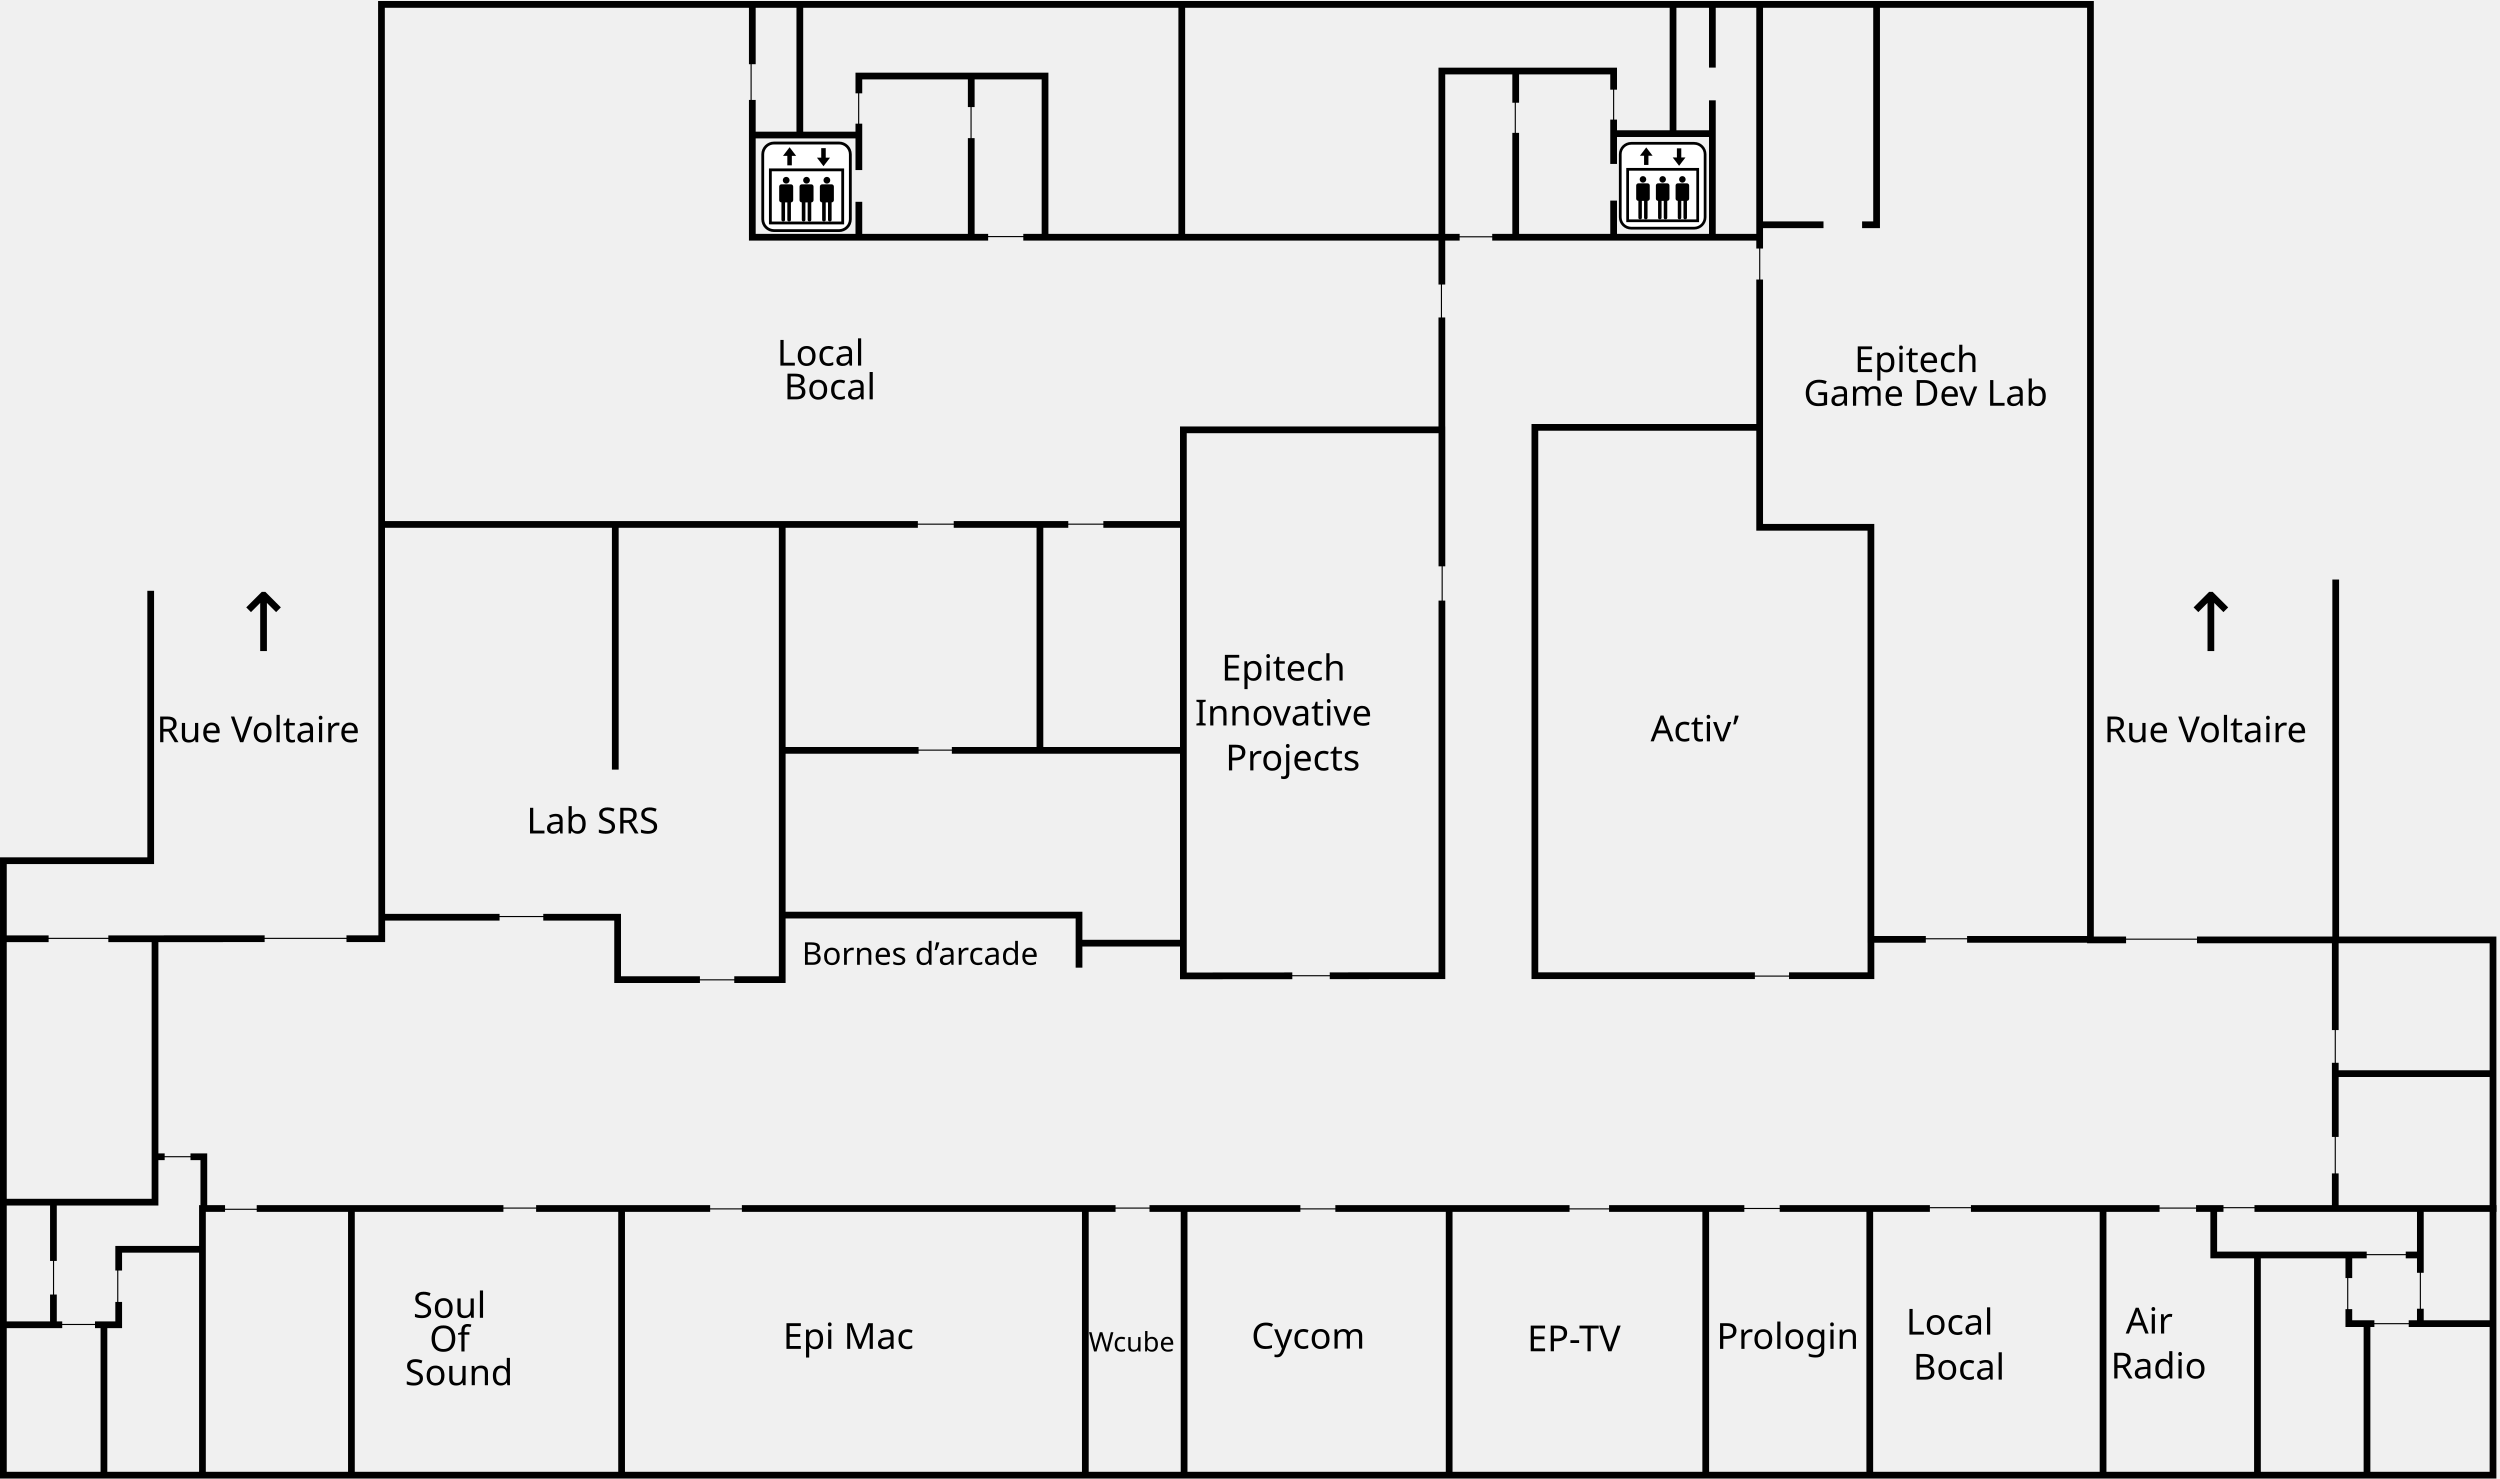
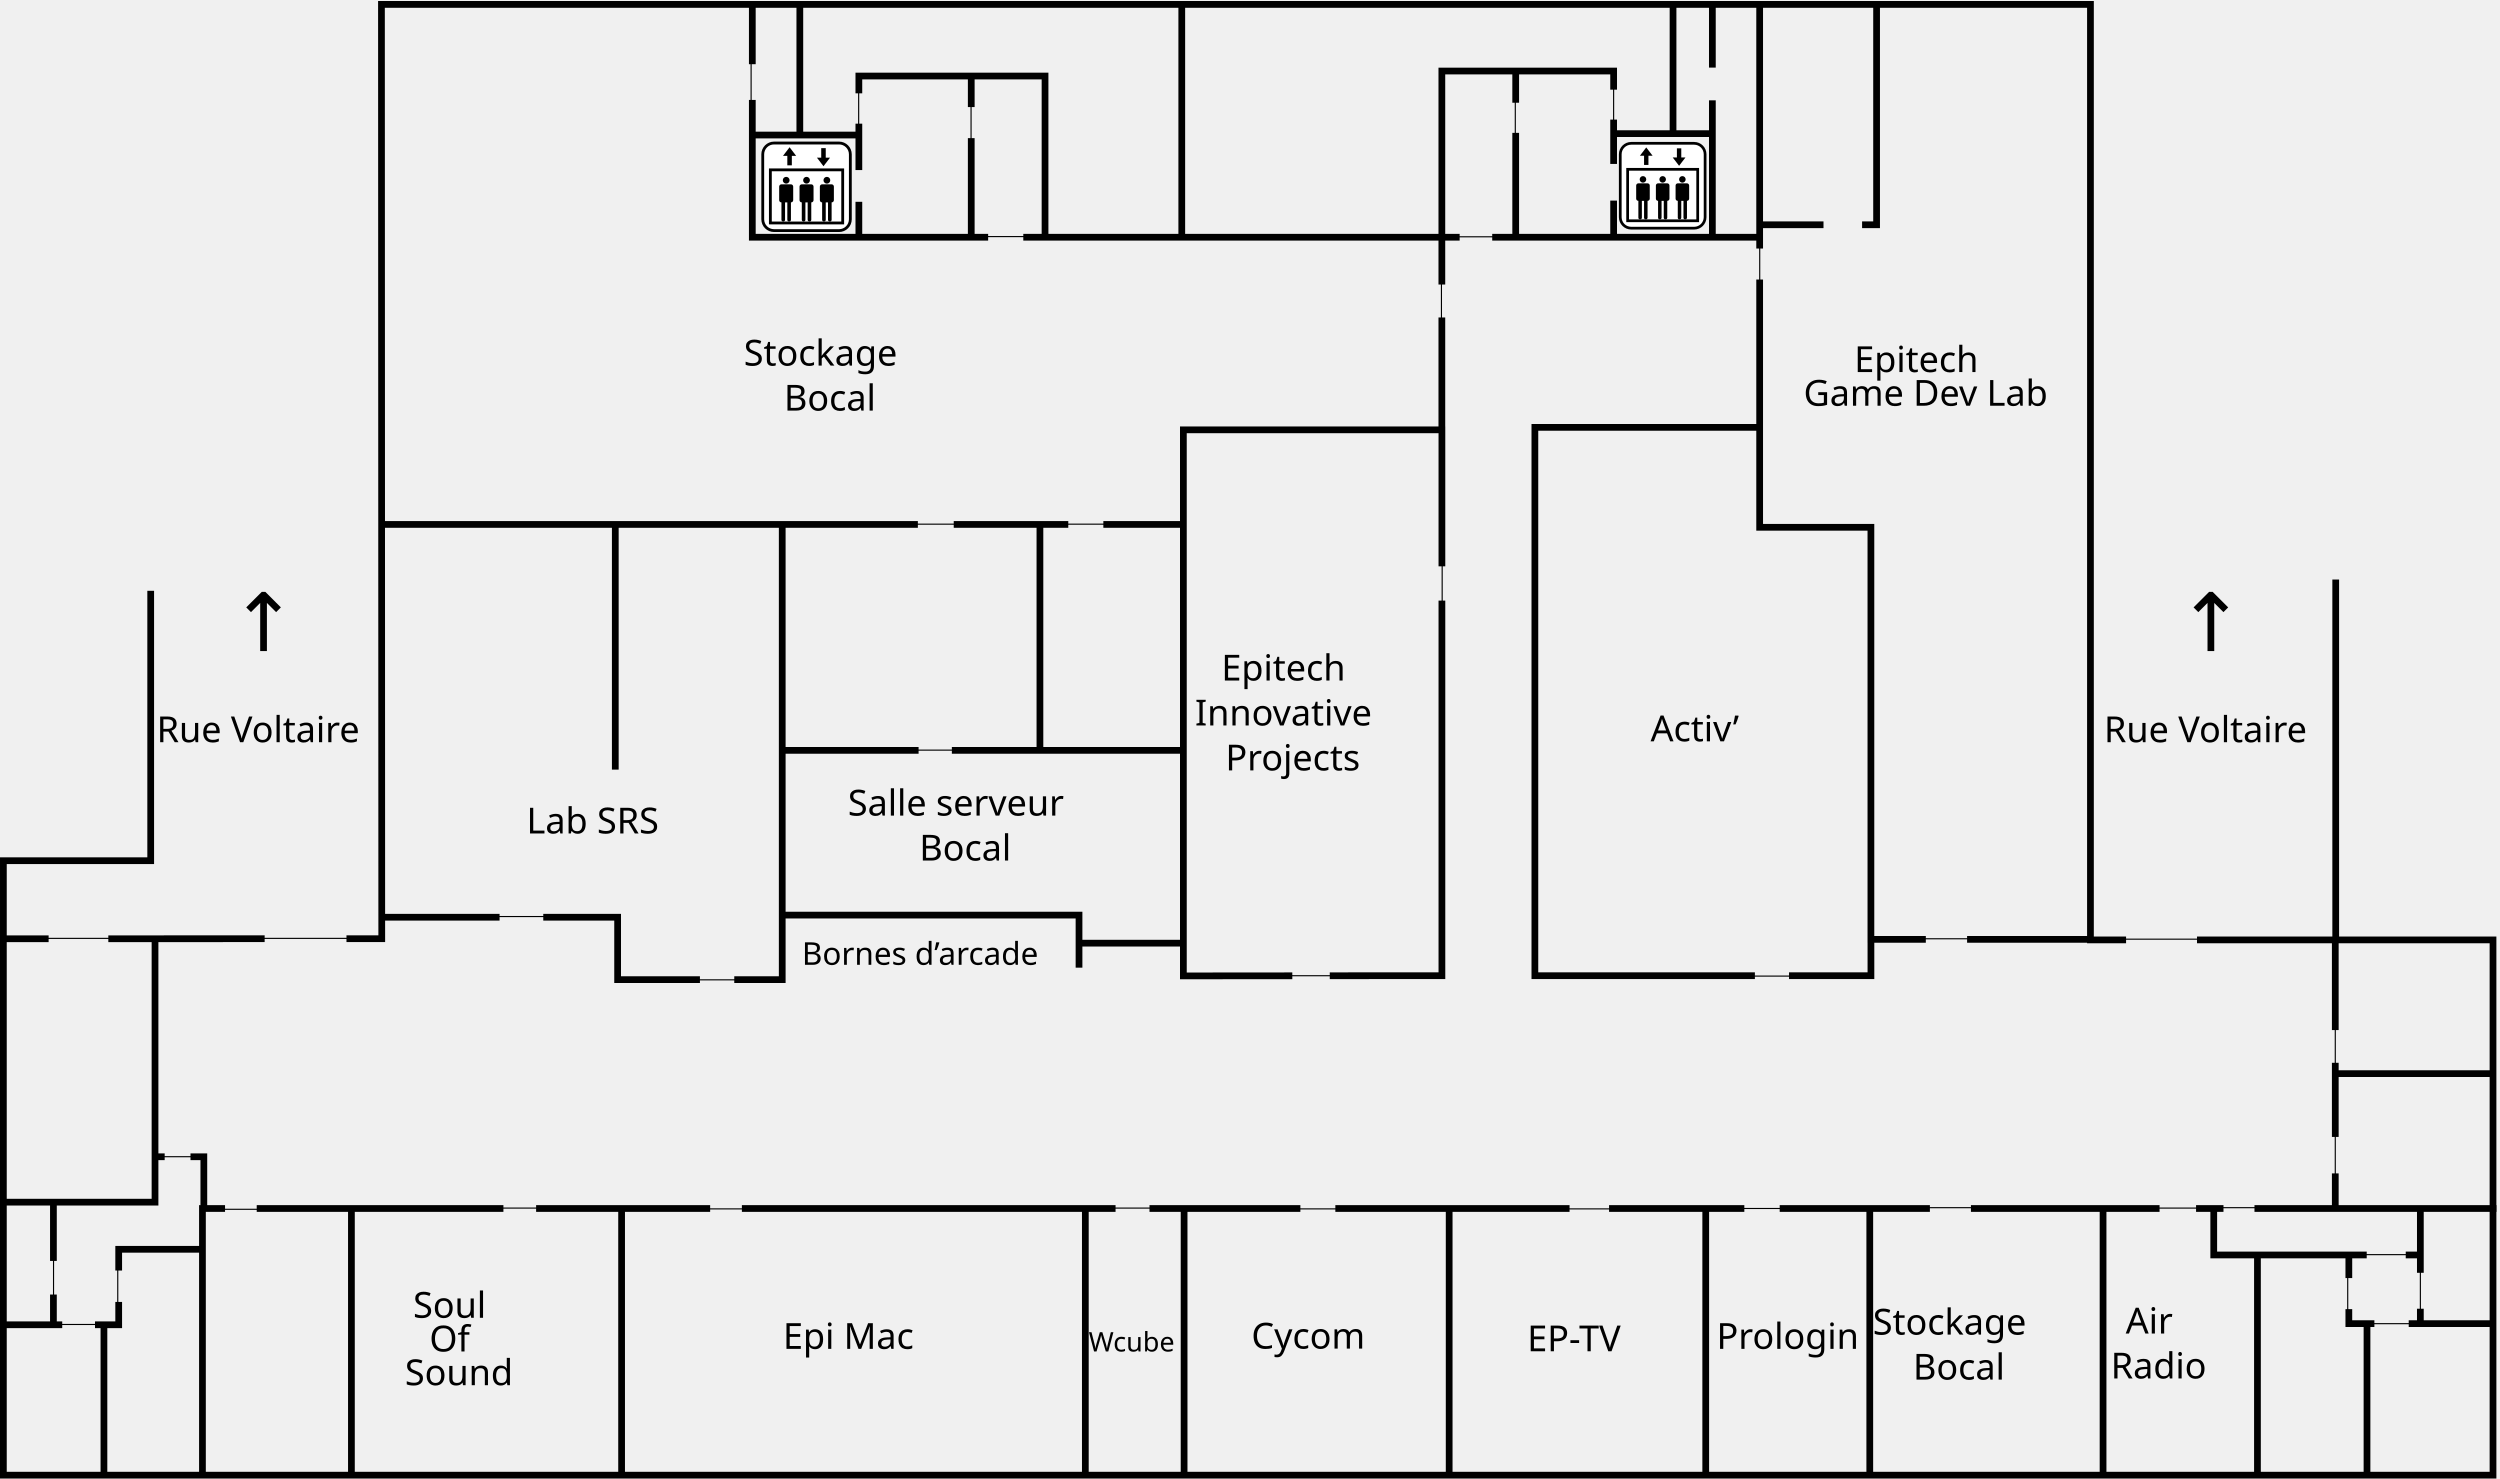
<svg xmlns="http://www.w3.org/2000/svg" xmlns:xlink="http://www.w3.org/1999/xlink" width="100%" height="100%" viewBox="0 0 2224.572 1315.662" id="svg2" version="1.1">
  <defs id="defs4" />
  <g id="layer1" transform="translate(637.2857,-269.8733)">
    <text xml:space="preserve" style="font-size:32px;font-style:normal;font-weight:normal;text-align:center;line-height:125%;letter-spacing:0px;word-spacing:0px;text-anchor:middle;fill:#000000;fill-opacity:1;stroke:none;font-family:Sans" x="1304.315" y="1456.464" id="text3913">
      <tspan id="tspan3915" x="1304.315" y="1456.464">Air</tspan>
      <tspan x="1304.315" y="1496.464" id="tspan3635">Radio</tspan>
    </text>
    <text xml:space="preserve" style="font-size:32px;font-style:normal;font-weight:normal;line-height:125%;letter-spacing:0px;word-spacing:0px;fill:#000000;fill-opacity:1;stroke:none;font-family:Sans" x="1126.635" y="1457.464" id="text3917">
-       <tspan id="tspan3919" x="1126.635" y="1457.464" style="font-size:32px;text-align:center;text-anchor:middle">Local</tspan>
+       <tspan id="tspan3919" x="1126.635" y="1457.464" style="font-size:32px;text-align:center;text-anchor:middle">Stockage</tspan>
      <tspan x="1126.635" y="1497.464" id="tspan4008" style="font-size:32px;text-align:center;text-anchor:middle">Bocal</tspan>
    </text>
    <text xml:space="preserve" style="font-size:32px;font-style:normal;font-weight:normal;line-height:125%;letter-spacing:0px;word-spacing:0px;fill:#000000;fill-opacity:1;stroke:none;font-family:Sans" x="890.154" y="1470.138" id="text3921">
      <tspan id="tspan3923" x="890.154" y="1470.138">Prologin</tspan>
    </text>
    <text xml:space="preserve" style="font-size:32px;font-style:normal;font-weight:normal;line-height:125%;letter-spacing:0px;word-spacing:0px;fill:#000000;fill-opacity:1;stroke:none;font-family:Sans" x="721.681" y="1472.265" id="text3925">
      <tspan id="tspan3927" x="721.681" y="1472.265">EP-TV</tspan>
    </text>
    <text xml:space="preserve" style="font-size:24px;font-style:normal;font-weight:normal;line-height:125%;letter-spacing:0px;word-spacing:0px;fill:#000000;fill-opacity:1;stroke:none;font-family:Sans" x="331.429" y="1472.464" id="text3929">
      <tspan id="tspan3931" x="331.429" y="1472.464">Wcube</tspan>
    </text>
    <text xml:space="preserve" style="font-size:32px;font-style:normal;font-weight:normal;line-height:125%;letter-spacing:0px;word-spacing:0px;fill:#000000;fill-opacity:1;stroke:none;font-family:Sans" x="59.429" y="1470.138" id="text3933">
      <tspan id="tspan3935" x="59.429" y="1470.138">Epi Mac</tspan>
    </text>
    <text xml:space="preserve" style="font-size:32px;font-style:normal;font-weight:normal;line-height:125%;letter-spacing:0px;word-spacing:0px;fill:#000000;fill-opacity:1;stroke:none;font-family:Sans" x="-208.091" y="1442.464" id="text3937">
      <tspan id="tspan3939" x="-208.091" y="1442.464" style="text-align:center;text-anchor:middle;font-size:32px">Soul</tspan>
      <tspan x="-208.091" y="1472.464" id="tspan3969" style="text-align:center;text-anchor:middle;font-size:32px">Of</tspan>
      <tspan x="-208.091" y="1502.464" id="tspan3971" style="text-align:center;text-anchor:middle;font-size:32px">Sound</tspan>
    </text>
    <text xml:space="preserve" style="font-size:32px;font-style:normal;font-weight:normal;line-height:125%;letter-spacing:0px;word-spacing:0px;fill:#000000;fill-opacity:1;stroke:none;font-family:Sans" x="-168.774" y="1011.501" id="text3941">
      <tspan id="tspan3943" x="-168.774" y="1011.501">Lab SRS</tspan>
    </text>
    <text xml:space="preserve" style="font-size:32px;font-style:normal;font-weight:normal;line-height:125%;letter-spacing:0px;word-spacing:0px;fill:#000000;fill-opacity:1;stroke:none;font-family:Sans" x="121.991" y="595.219" id="text3953">
-       <tspan id="tspan3955" x="121.991" y="595.219" style="text-align:center;text-anchor:middle;font-size:32px">Local</tspan>
-       <tspan x="121.991" y="625.219" id="tspan3957" style="text-align:center;text-anchor:middle;font-size:32px">Bocal</tspan>
+       <tspan id="tspan3955" x="121.991" y="595.219" style="font-size:32px;text-align:center;text-anchor:middle">Stockage</tspan>
+       <tspan x="121.991" y="635.219" id="tspan3957" style="font-size:32px;text-align:center;text-anchor:middle">Bocal</tspan>
    </text>
    <text xml:space="preserve" style="font-size:32px;font-style:normal;font-weight:normal;line-height:125%;letter-spacing:0px;word-spacing:0px;fill:#000000;fill-opacity:1;stroke:none;font-family:Sans" x="1097.032" y="600.934" id="text3959">
      <tspan x="1097.032" y="600.934" id="tspan3963" style="text-align:center;text-anchor:middle;font-size:32px">Epitech</tspan>
      <tspan x="1097.032" y="630.934" id="tspan3967" style="text-align:center;text-anchor:middle;font-size:32px">Game Dev Lab</tspan>
    </text>
    <text xml:space="preserve" style="font-size:32px;font-style:normal;font-weight:normal;line-height:125%;letter-spacing:0px;word-spacing:0px;fill:#000000;fill-opacity:1;stroke:none;font-family:Sans" x="476.226" y="1469.927" id="text3973">
      <tspan id="tspan3975" x="476.226" y="1469.927">Cycom</tspan>
    </text>
    <text xml:space="preserve" style="font-size:32px;font-style:normal;font-weight:normal;line-height:125%;letter-spacing:0px;word-spacing:0px;fill:#000000;fill-opacity:1;stroke:none;font-family:Sans" x="831.429" y="929.505" id="text3977">
      <tspan id="tspan3979" x="831.429" y="929.505">Activ’</tspan>
    </text>
    <text xml:space="preserve" style="font-size:32px;font-style:normal;font-weight:normal;line-height:125%;letter-spacing:0px;word-spacing:0px;fill:#000000;fill-opacity:1;stroke:none;font-family:Sans" x="533.883" y="875.415" id="text3945-3">
      <tspan id="tspan3947-9" x="533.883" y="875.415" style="font-size:32px;text-align:center;text-anchor:middle">Epitech</tspan>
      <tspan x="533.883" y="915.415" id="tspan3949-4" style="font-size:32px;text-align:center;text-anchor:middle">Innovative</tspan>
      <tspan x="533.883" y="955.415" id="tspan3951-7" style="font-size:32px;text-align:center;text-anchor:middle">Projects</tspan>
    </text>
    <path id="path3877" style="fill:none;stroke:#000000;stroke-width:1px;stroke-linecap:butt;stroke-linejoin:miter;stroke-opacity:1" d="m 645.993,771.287 0,35.355 M 239.821,480.398 l 35,0 m -48.036,-116.786 0,31.071 m -100,-43.036 0,30 m -95.714,-57.143 0,37.143 m -434.643,743.214 76.071,0 m -269.286,0 58.571,0 m 99.643,241.071 34.643,0 m -88.929,-46.786 27.5,0 m -67.143,98.929 0,32.5 m -52.143,17.857 33.929,0 m -38.929,-59.286 0,35 m 572.218,-282.387 35.86,0 m -213.647,-56.316 44.699,0 m 141.584,260.132 33.929,0 m -219.286,-0.714 38.571,0 m 334.286,-407.5 35.179,0 m -36.071,-201.071 34.821,0 m 98.75,0 36.071,0 m 163.563,401.808 35.987,0 m 375.272,0.335 36.071,0 m 115.357,-33.214 42.857,0 m 136.071,0.357 66.786,0 m 20.357,238.929 31.428,0 m -89.286,0.357 37.857,0 m -243.571,-0.357 41.786,0 m -206.429,0.714 37.857,0 m -192.143,0.357 39.286,0 m -280.357,0 42.5,0 m -206.429,-0.714 37.857,0 m 1050.714,-160 0,33.571 m 11.071,186.786 0,31.786 m 21.429,10.714 36.071,0 m 7.143,-48.214 0,36.429 m -50,-49.643 38.928,0 m -64.643,-107.143 0,36.429 m -795.357,-795 0,33.214 m 13.214,-73.214 35.357,0 m 17.143,-122.857 0,32.857 m 87.5,-43.214 0,30.714 m 130,110.357 0,31.429" />
    <g id="g4026" transform="matrix(0.2011347,0,0,0.2011347,40.16284,395.8686)">
      <rect ry="50" rx="50" y="6.3" x="6.3" height="387.5" width="387.5" id="rectBordo" style="fill:#ffffff;fill-opacity:1;fill-rule:evenodd;stroke:#000000;stroke-width:12.5;stroke-miterlimit:4;stroke-opacity:1;stroke-dasharray:none" />
      <rect y="125" x="40" height="235" width="320" id="rectAscensore" style="fill:none;stroke:#000000;stroke-width:12.5;stroke-miterlimit:4;stroke-opacity:1;stroke-dasharray:none" />
      <g id="gUomini">
        <path id="pathUomo" d="m 200,156 c -8.3,0 -15,6.7 -15,15 0,8.3 6.7,15 15,15 8.3,0 15,-6.7 15,-15 0,-8.3 -6.7,-15 -15,-15 z m -20.7,33 c -5.7,0 -10.3,4.5 -10.3,10 l 0,60 c 0,5.5 4.3,10 10,10 l 0,77 c 0,4.4 3.6,8 8,8 4.4,0 8,-3.6 8,-8 l 0,-77 10,0 c 0,0 0,77 0,77 0,4.4 3.6,8 8,8 4.4,0 8,-3.6 8,-8 l 0,-77 c 5.7,0 10,-4.5 10,-10 l 0,-60 c 0,-5.5 -4.6,-10 -10.3,-10 l -41.4,0 z" style="fill:#000000;fill-opacity:1;fill-rule:evenodd;stroke:none" />
        <use x="-90" y="0" xlink:href="#pathUomo" id="useUomo2" width="400" height="400" />
        <use x="90" y="0" xlink:href="#pathUomo" id="useUomo3" width="400" height="400" />
      </g>
      <path id="pathFrecciaSu" d="m 96,63 29,-38 29,38 -19,0 0,42 -20,0 0,-42 -19,0 z" style="fill:#000000;fill-opacity:1;fill-rule:evenodd;stroke:none" />
      <use height="400" width="400" transform="scale(1,-1)" id="useFrecciaGiu" xlink:href="#pathFrecciaSu" y="-134" x="150" />
    </g>
    <g id="g4026-2" transform="matrix(0.1948212,0,0,0.1948212,803.2407,396.185)">
      <rect ry="50" rx="50" y="6.3" x="6.3" height="387.5" width="387.5" id="rectBordo-0" style="fill:#ffffff;fill-opacity:1;fill-rule:evenodd;stroke:#000000;stroke-width:12.5;stroke-miterlimit:4;stroke-opacity:1;stroke-dasharray:none" />
      <rect y="125" x="40" height="235" width="320" id="rectAscensore-5" style="fill:none;stroke:#000000;stroke-width:12.5;stroke-miterlimit:4;stroke-opacity:1;stroke-dasharray:none" />
      <g id="gUomini-0">
        <path id="pathUomo-2" d="m 200,156 c -8.3,0 -15,6.7 -15,15 0,8.3 6.7,15 15,15 8.3,0 15,-6.7 15,-15 0,-8.3 -6.7,-15 -15,-15 z m -20.7,33 c -5.7,0 -10.3,4.5 -10.3,10 l 0,60 c 0,5.5 4.3,10 10,10 l 0,77 c 0,4.4 3.6,8 8,8 4.4,0 8,-3.6 8,-8 l 0,-77 10,0 c 0,0 0,77 0,77 0,4.4 3.6,8 8,8 4.4,0 8,-3.6 8,-8 l 0,-77 c 5.7,0 10,-4.5 10,-10 l 0,-60 c 0,-5.5 -4.6,-10 -10.3,-10 l -41.4,0 z" style="fill:#000000;fill-opacity:1;fill-rule:evenodd;stroke:none" />
        <use x="-90" y="0" xlink:href="#pathUomo-2" id="useUomo2-6" width="400" height="400" />
        <use x="90" y="0" xlink:href="#pathUomo-2" id="useUomo3-1" width="400" height="400" />
      </g>
      <path id="pathFrecciaSu-0" d="m 96,63 29,-38 29,38 -19,0 0,42 -20,0 0,-42 -19,0 z" style="fill:#000000;fill-opacity:1;fill-rule:evenodd;stroke:none" />
      <use height="400" width="400" transform="scale(1,-1)" id="useFrecciaGiu-1" xlink:href="#pathFrecciaSu-0" y="-134" x="150" />
    </g>
    <g id="g4168" transform="translate(66.67007,13.49133)">
      <text transform="matrix(0,-1,1,0,0,0)" id="text4160" y="-446.872" x="-839.854" style="font-size:72px;font-style:normal;font-weight:normal;line-height:125%;letter-spacing:0px;word-spacing:0px;fill:#000000;fill-opacity:1;stroke:none;font-family:Sans" xml:space="preserve">
        <tspan y="-446.872" x="-839.854" id="tspan4162">→</tspan>
      </text>
      <text id="text4164" y="916.814" x="-564.555" style="font-size:32px;font-style:normal;font-weight:normal;line-height:125%;letter-spacing:0px;word-spacing:0px;fill:#000000;fill-opacity:1;stroke:none;font-family:Sans" xml:space="preserve">
        <tspan y="916.814" x="-564.555" id="tspan4166">Rue Voltaire</tspan>
      </text>
    </g>
    <g transform="translate(1799.462,13.49133)" id="g4168-5">
      <text transform="matrix(0,-1,1,0,0,0)" id="text4160-9" y="-446.872" x="-839.854" style="font-size:72px;font-style:normal;font-weight:normal;line-height:125%;letter-spacing:0px;word-spacing:0px;fill:#000000;fill-opacity:1;stroke:none;font-family:Sans" xml:space="preserve">
        <tspan y="-446.872" x="-839.854" id="tspan4162-8">→</tspan>
      </text>
      <text id="text4164-7" y="916.814" x="-564.555" style="font-size:32px;font-style:normal;font-weight:normal;line-height:125%;letter-spacing:0px;word-spacing:0px;fill:#000000;fill-opacity:1;stroke:none;font-family:Sans" xml:space="preserve">
        <tspan y="916.814" x="-564.555" id="tspan4166-8">Rue Voltaire</tspan>
      </text>
    </g>
    <path style="fill:none;stroke:#000000;stroke-width:6;stroke-linecap:butt;stroke-linejoin:miter;stroke-opacity:1;stroke-miterlimit:4;stroke-dasharray:none" d="m 547.503,466.123 0,218.698" id="path3166" transform="translate(-637.2857,269.8733)" />
    <path id="path4143" transform="translate(-637.2857,269.8733)" style="fill:none;stroke:#000000;stroke-width:6;stroke-linecap:butt;stroke-linejoin:miter;stroke-opacity:1;stroke-miterlimit:4;stroke-dasharray:none" d="m 2078.389,836.597 0,-320.935 M 3.003,835.334 l 0,-69.448 131.095,0 0,-240.164 m 791.259,-61.084 0,203.041 m 127.279,0 -205.644,0 m -29.608,0 -120.322,0 m 651.652,-604.476 0,28.214 m 0,26.786 0,92.143 m 140,-205.714 0,114.286 m -52.857,92.143 0,-32.589 m 0,-32.589 0,-39.464 m 0,-26.607 0,-16.607 -152.857,0 0,190 m 0,29.286 0,100.714 m 240.714,-264.286 -90,0 m 90,-115 0,56.25 m 0,29.107 0,121.071 m -812.005,-90.17 0,-114.652 m 53.033,114.652 -94.449,0 m 193.949,-52.528 0,27.646 m 0,27.646 0,88.149 m 65.66,-0.505 0,-142.937 -165.665,0 0,15.399 m 0,26.985 0,41.271 m 0,28.256 0,32.542 m 287.334,-208.183 0,207.143 m 515.232,0.03 -238.987,0 m -28.987,0 -388.272,0 m -31.279,0 -209.85,0 0,-122.158 m 0,-31.793 0,-53.222 m 290.714,835.357 95,0 m -358.572,-25 263.572,0 0,46.786 m -620.675,-44.889 105.056,0 m 38.891,0 66.165,0 0,55.558 73.236,0 m 30.557,0 42.679,0 0,-404.408 m -355.574,-0.664 476.261,0 m 31.922,0 101.922,0 m 31.208,0 71.208,0 0,-84.17 230.056,0 0,121.429 m 0,30.515 0,333.771 -99.798,0.045 m -33.318,0.045 -96.94,0.089 0,-401.429 m 513.298,-86.663 -200.515,0 0,487.904 195.765,0 m 30.383,0 72.883,0 0,-31.82 m 195.439,-0.505 -109.875,0 m -36.723,0 -48.866,0 0,-366.685 -98.995,0 0,-220.453 m 0,-27.596 0,-216.621 m 442.952,1112.178 0,193.949 m 97.48,-132.835 0,134.35 m 111.117,-134.35 -73.994,0 m -30.557,0 -22.729,0 0,-12.88 m 0,-27.653 0,-20.582 m 63.64,-41.921 0,57.831 m 0,31.946 0,14.774 m -183.848,-104.046 0,41.416 136.118,0 m 34.724,0 12.501,0 m -281.833,-41.921 0,237.891 m -207.586,-237.891 0,237.891 m -145.967,-237.386 0,235.365 m -228.294,-236.376 0,237.386 m -235.871,-236.376 0,235.365 m -87.883,-235.871 0,237.386 m -412.647,-237.386 0,237.891 m -240.416,-237.386 0,237.386 m 1908.872,-237.315 -215.473,0 m -27.584,0 -24.399,0 m -32.48,0 -167.84,0 m -36.52,0 -133.65,0 m -31.47,0 -120.363,0 m -35.16,0 -208.401,0 m -31.12,0 -134.253,0 m -30.207,0 -183.148,0 -32.227,0 -117.129,0 m -28.236,0 -154.863,0 m -29.099,0 -219.513,0 m -28.187,0 -20.106,0 0,236.429 m 1774.819,-475.4 263.39,0 0,476.287 -2215.352,0 0,-477.315 40.266,-0.011 m 53.123,-0.011 139.104,-0.022 m 72.81,-0.022 31.394,-0.022 -0.268,-831.34 1520.714,0 0,832.457 31.695,0 M 1669.839,3 l 0,196.98 -12.902,0 m -34.33,0 -55.803,0 M 92.486,1178.818 l 0,132.835 m -44.952,-241.931 0,52.275 m 0,29.926 0,27.4 m 132.33,-67.68 -74.246,0 0,18.94 m 0,27.905 0,20.329 -21.087,0 m -29.168,0 -52.275,0 m 135.865,-149.502 7.576,0 m 22.981,0 11.869,0 0,45.962 m -43.437,-240.416 0,234.86 -133.34,0 m 2074.826,-114.374 140,0 M 2078,836.776 l 0,79.822 m 0,29.107 0,65.982 m 0,32.411 0,31.964" />
    <text xml:space="preserve" style="font-size:28px;font-style:normal;font-weight:normal;line-height:125%;letter-spacing:0px;word-spacing:0px;fill:#000000;fill-opacity:1;stroke:none;font-family:Sans" x="76.286" y="1128.392" id="text3637">
      <tspan id="tspan3639" x="76.286" y="1128.392">Bornes d’arcade</tspan>
    </text>
+     <text xml:space="preserve" style="font-size:32px;font-style:normal;font-weight:normal;text-align:center;line-height:125%;letter-spacing:0px;word-spacing:0px;text-anchor:middle;fill:#000000;fill-opacity:1;stroke:none;font-family:Sans" x="242.441" y="995.606" id="text3057">
+       <tspan id="tspan3059" x="242.441" y="995.606">Salle serveur</tspan>
+       <tspan x="242.441" y="1035.606" id="tspan3061">Bocal</tspan>
+     </text>
  </g>
</svg>
